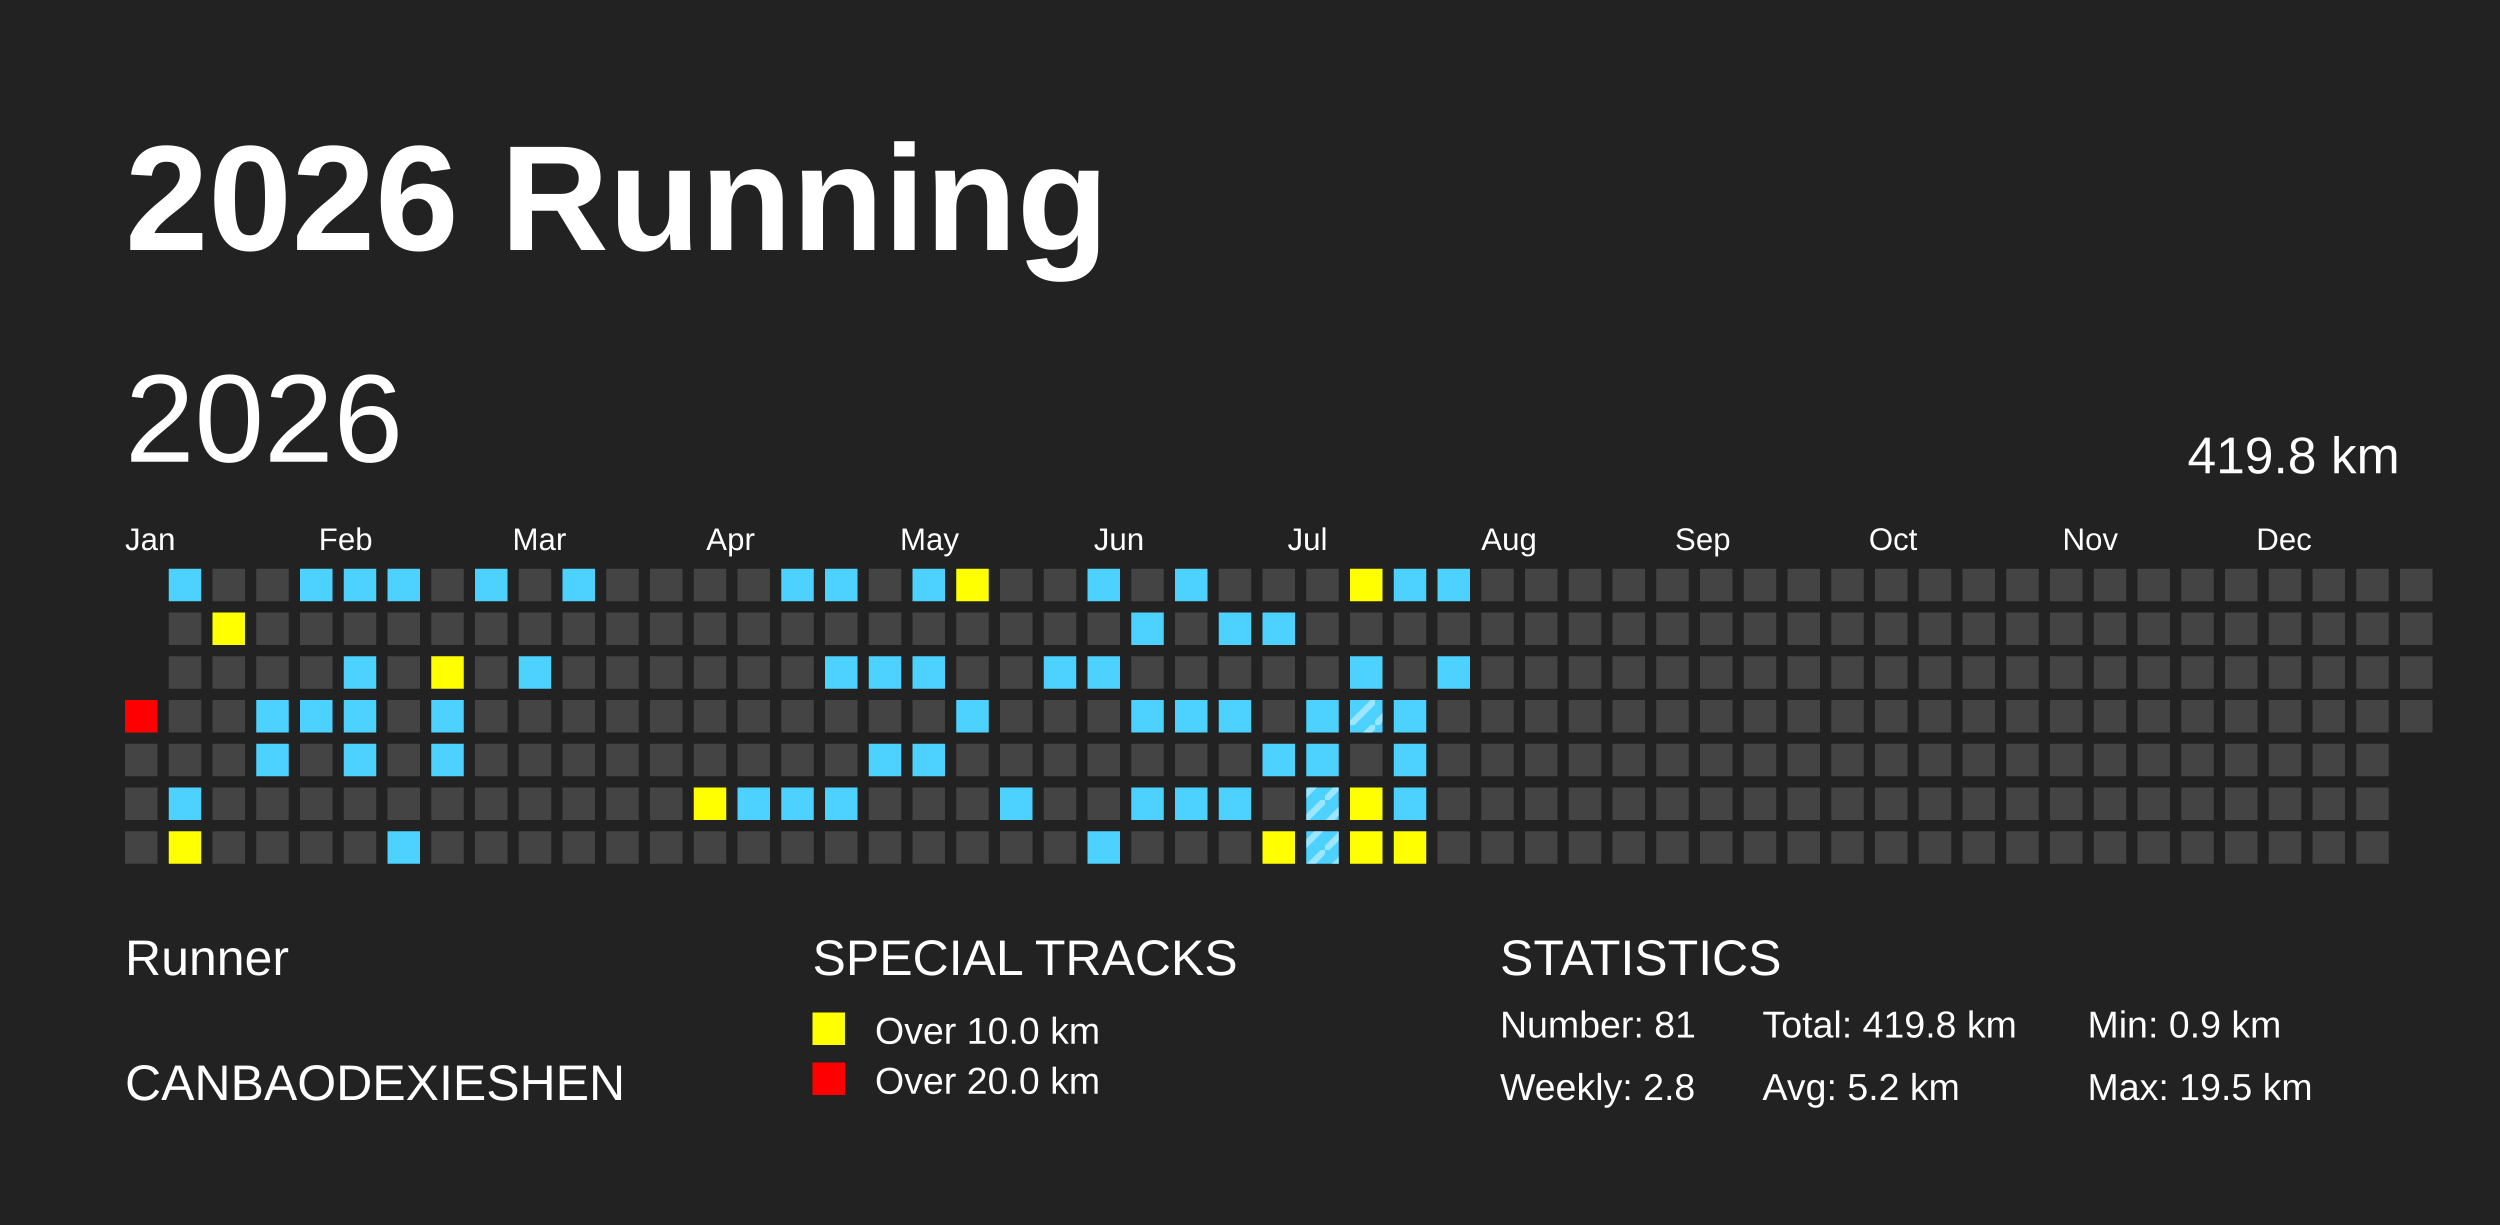
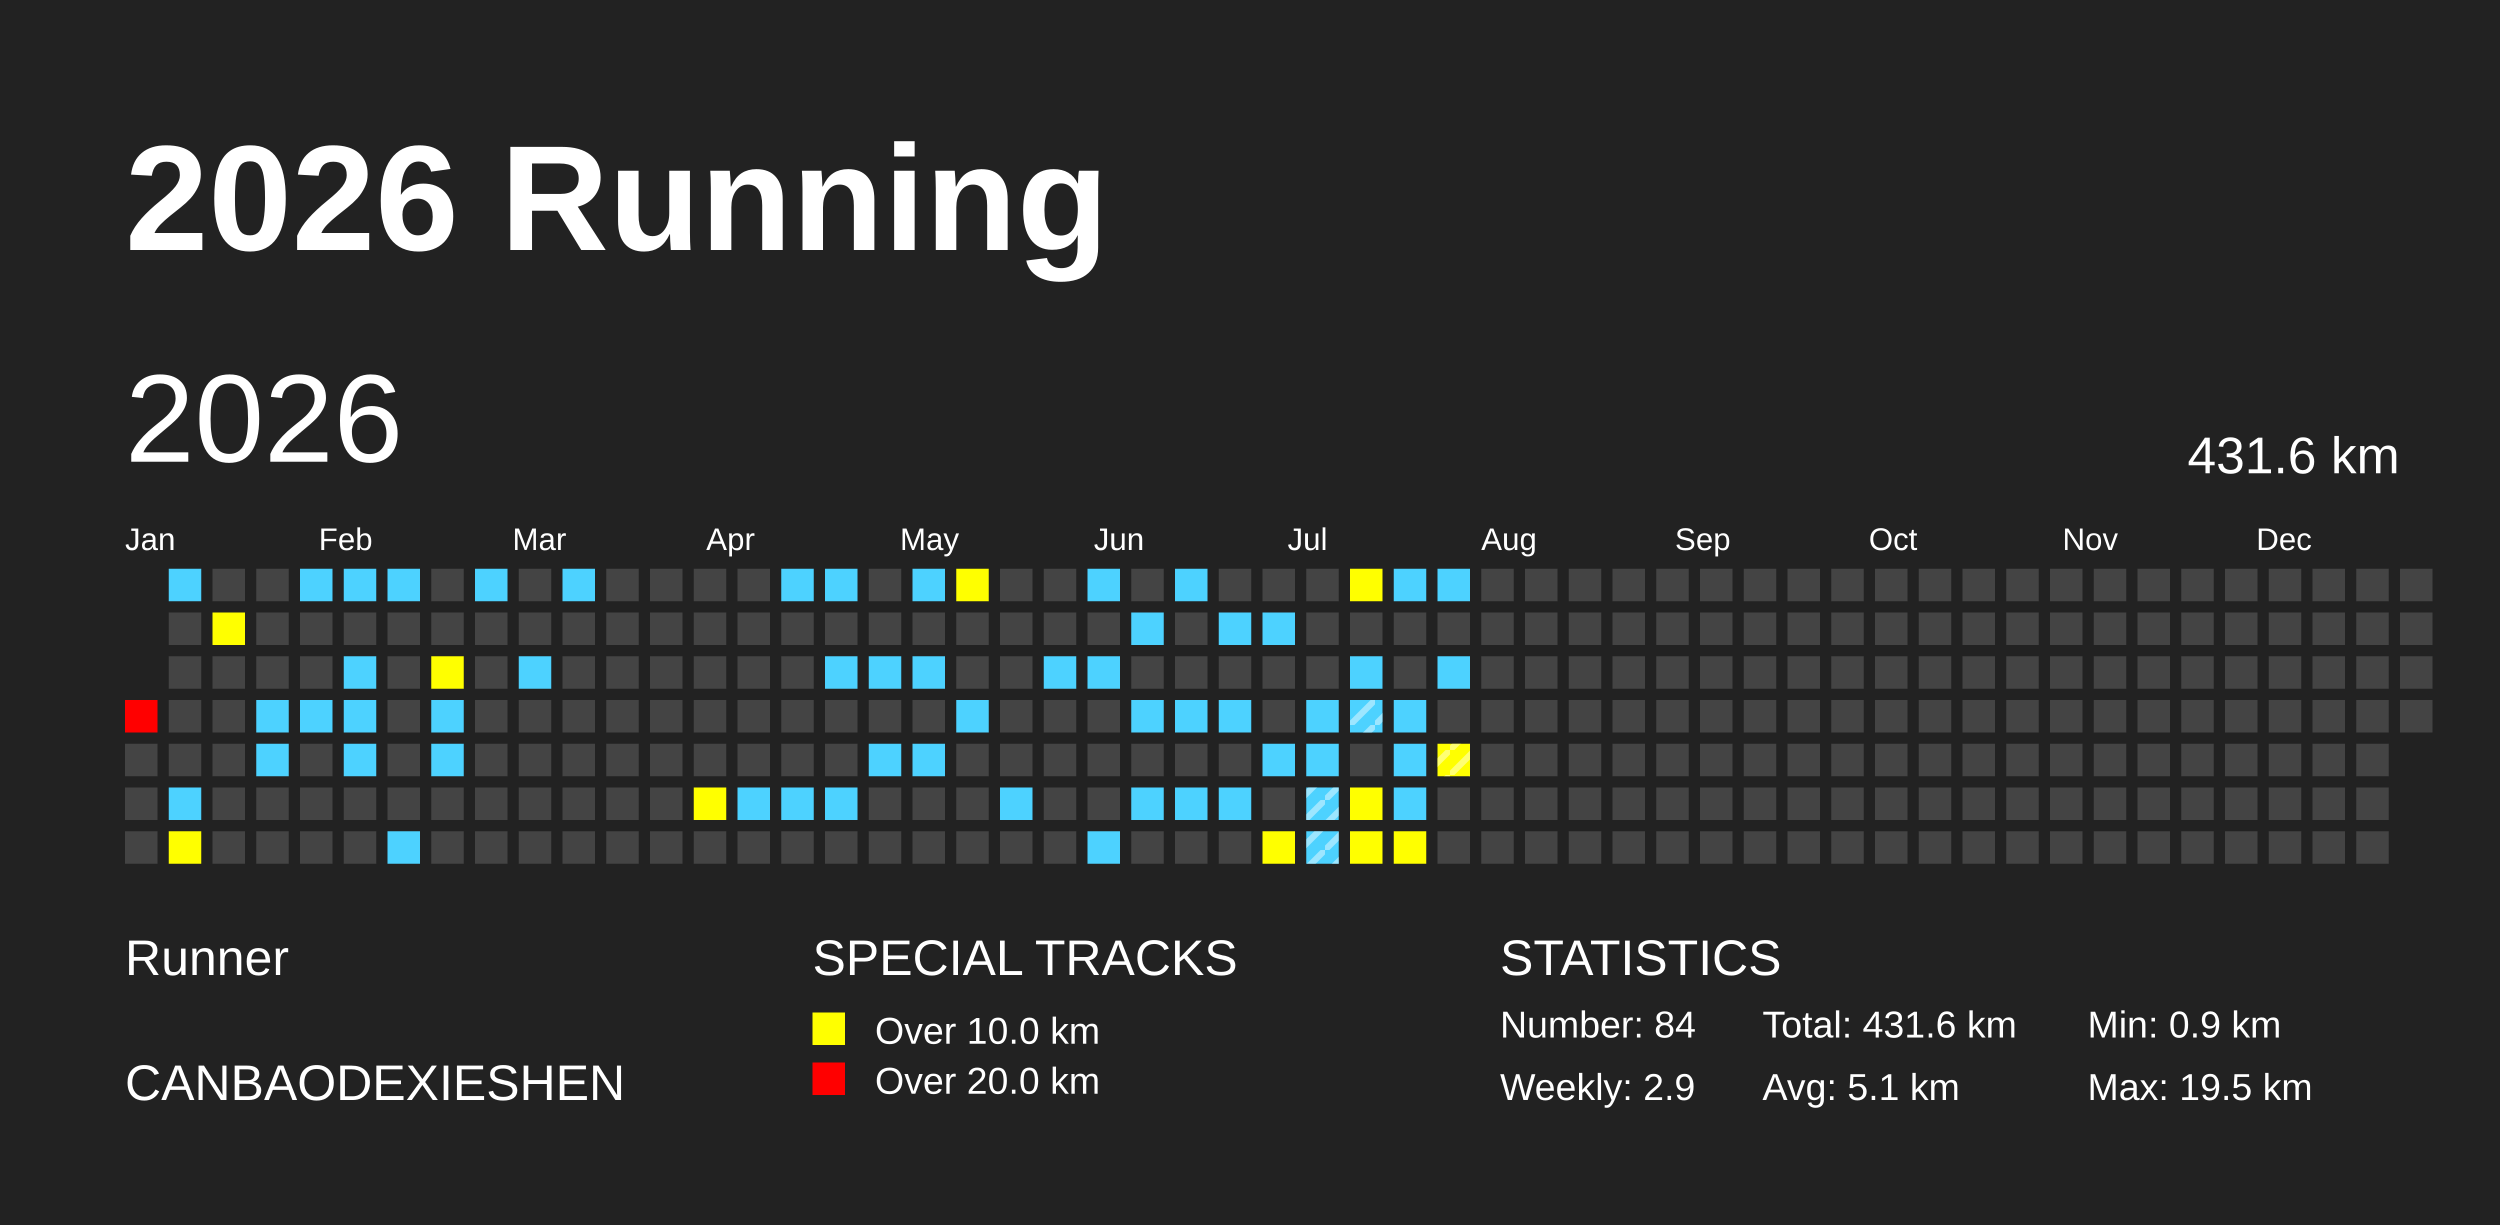
<svg xmlns="http://www.w3.org/2000/svg" baseProfile="full" height="98mm" version="1.1" viewBox="0,0,200,98" width="200mm">
  <defs>
    <pattern height="2" id="indoor-stripe" patternUnits="userSpaceOnUse" width="2">
      <line stroke="white" stroke-opacity="0.45" stroke-width="0.5" x1="0" x2="2" y1="2" y2="0" />
    </pattern>
  </defs>
  <rect fill="#222222" height="98" width="200" x="0" y="0" />
  <text fill="#FFFFFF" style="font-size:12px; font-family:Arial; font-weight:bold;" x="10" y="20">2026 Running</text>
  <text fill="#FFFFFF" style="font-size:4px; font-family:Arial" x="10" y="78">Runner</text>
  <text fill="#FFFFFF" style="font-size:4px; font-family:Arial" x="10" y="88">CANBAODEXIESHEN</text>
  <text fill="#FFFFFF" style="font-size:4px; font-family:Arial" x="65" y="78">SPECIAL TRACKS</text>
  <rect fill="yellow" height="2.6" width="2.6" x="65" y="81" />
  <text fill="#FFFFFF" style="font-size:3px; font-family:Arial" x="70" y="83.5">Over 10.0 km</text>
  <rect fill="red" height="2.6" width="2.6" x="65" y="85" />
  <text fill="#FFFFFF" style="font-size:3px; font-family:Arial" x="70" y="87.5">Over 20.0 km</text>
  <text fill="#FFFFFF" style="font-size:4px; font-family:Arial" x="120" y="78">STATISTICS</text>
-   <text fill="#FFFFFF" style="font-size:3px; font-family:Arial" x="120" y="83">Number: 81</text>
-   <text fill="#FFFFFF" style="font-size:3px; font-family:Arial" x="120" y="88">Weekly: 2.8</text>
-   <text fill="#FFFFFF" style="font-size:3px; font-family:Arial" x="141" y="83">Total: 419.8 km</text>
-   <text fill="#FFFFFF" style="font-size:3px; font-family:Arial" x="141" y="88">Avg: 5.2 km</text>
+   <text fill="#FFFFFF" style="font-size:3px; font-family:Arial" x="120" y="83">Number: 84</text>
+   <text fill="#FFFFFF" style="font-size:3px; font-family:Arial" x="120" y="88">Weekly: 2.9</text>
+   <text fill="#FFFFFF" style="font-size:3px; font-family:Arial" x="141" y="83">Total: 431.6 km</text>
+   <text fill="#FFFFFF" style="font-size:3px; font-family:Arial" x="141" y="88">Avg: 5.1 km</text>
  <text fill="#FFFFFF" style="font-size:3px; font-family:Arial" x="167" y="83">Min: 0.9 km</text>
  <text fill="#FFFFFF" style="font-size:3px; font-family:Arial" x="167" y="88">Max: 19.5 km</text>
  <text dominant-baseline="hanging" fill="#FFFFFF" style="font-size:10.0px; font-family:Arial;" x="10" y="30">2026</text>
-   <text dominant-baseline="hanging" fill="#FFFFFF" style="font-size:4.125px; font-family:Arial;" x="175" y="35">419.8 km</text>
+   <text dominant-baseline="hanging" fill="#FFFFFF" style="font-size:4.125px; font-family:Arial;" x="175" y="35">431.6 km</text>
  <text fill="#FFFFFF" style="font-size:2.5px; font-family:Arial" x="10.0" y="44">Jan</text>
  <text fill="#FFFFFF" style="font-size:2.5px; font-family:Arial" x="25.5" y="44">Feb</text>
  <text fill="#FFFFFF" style="font-size:2.5px; font-family:Arial" x="41.0" y="44">Mar</text>
  <text fill="#FFFFFF" style="font-size:2.5px; font-family:Arial" x="56.5" y="44">Apr</text>
  <text fill="#FFFFFF" style="font-size:2.5px; font-family:Arial" x="72.0" y="44">May</text>
  <text fill="#FFFFFF" style="font-size:2.5px; font-family:Arial" x="87.5" y="44">Jun</text>
  <text fill="#FFFFFF" style="font-size:2.5px; font-family:Arial" x="103.0" y="44">Jul</text>
  <text fill="#FFFFFF" style="font-size:2.5px; font-family:Arial" x="118.5" y="44">Aug</text>
  <text fill="#FFFFFF" style="font-size:2.5px; font-family:Arial" x="134.0" y="44">Sep</text>
  <text fill="#FFFFFF" style="font-size:2.5px; font-family:Arial" x="149.5" y="44">Oct</text>
  <text fill="#FFFFFF" style="font-size:2.5px; font-family:Arial" x="165.0" y="44">Nov</text>
  <text fill="#FFFFFF" style="font-size:2.5px; font-family:Arial" x="180.5" y="44">Dec</text>
  <rect fill="red" height="2.6" width="2.6" x="10.0" y="56.0" />
  <rect fill="#444444" height="2.6" width="2.6" x="10.0" y="59.5" />
  <rect fill="#444444" height="2.6" width="2.6" x="10.0" y="63.0" />
  <rect fill="#444444" height="2.6" width="2.6" x="10.0" y="66.5" />
  <rect fill="#4DD2FF" height="2.6" width="2.6" x="13.5" y="45.5" />
  <rect fill="#444444" height="2.6" width="2.6" x="13.5" y="49.0" />
  <rect fill="#444444" height="2.6" width="2.6" x="13.5" y="52.5" />
  <rect fill="#444444" height="2.6" width="2.6" x="13.5" y="56.0" />
  <rect fill="#444444" height="2.6" width="2.6" x="13.5" y="59.5" />
  <rect fill="#4DD2FF" height="2.6" width="2.6" x="13.5" y="63.0" />
  <rect fill="yellow" height="2.6" width="2.6" x="13.5" y="66.5" />
  <rect fill="#444444" height="2.6" width="2.6" x="17.0" y="45.5" />
  <rect fill="yellow" height="2.6" width="2.6" x="17.0" y="49.0" />
  <rect fill="#444444" height="2.6" width="2.6" x="17.0" y="52.5" />
  <rect fill="#444444" height="2.6" width="2.6" x="17.0" y="56.0" />
  <rect fill="#444444" height="2.6" width="2.6" x="17.0" y="59.5" />
  <rect fill="#444444" height="2.6" width="2.6" x="17.0" y="63.0" />
  <rect fill="#444444" height="2.6" width="2.6" x="17.0" y="66.5" />
  <rect fill="#444444" height="2.6" width="2.6" x="20.5" y="45.5" />
  <rect fill="#444444" height="2.6" width="2.6" x="20.5" y="49.0" />
  <rect fill="#444444" height="2.6" width="2.6" x="20.5" y="52.5" />
  <rect fill="#4DD2FF" height="2.6" width="2.6" x="20.5" y="56.0" />
  <rect fill="#4DD2FF" height="2.6" width="2.6" x="20.5" y="59.5" />
  <rect fill="#444444" height="2.6" width="2.6" x="20.5" y="63.0" />
  <rect fill="#444444" height="2.6" width="2.6" x="20.5" y="66.5" />
  <rect fill="#4DD2FF" height="2.6" width="2.6" x="24.0" y="45.5" />
  <rect fill="#444444" height="2.6" width="2.6" x="24.0" y="49.0" />
  <rect fill="#444444" height="2.6" width="2.6" x="24.0" y="52.5" />
  <rect fill="#4DD2FF" height="2.6" width="2.6" x="24.0" y="56.0" />
  <rect fill="#444444" height="2.6" width="2.6" x="24.0" y="59.5" />
  <rect fill="#444444" height="2.6" width="2.6" x="24.0" y="63.0" />
  <rect fill="#444444" height="2.6" width="2.6" x="24.0" y="66.5" />
  <rect fill="#4DD2FF" height="2.6" width="2.6" x="27.5" y="45.5" />
  <rect fill="#444444" height="2.6" width="2.6" x="27.5" y="49.0" />
  <rect fill="#4DD2FF" height="2.6" width="2.6" x="27.5" y="52.5" />
  <rect fill="#4DD2FF" height="2.6" width="2.6" x="27.5" y="56.0" />
  <rect fill="#4DD2FF" height="2.6" width="2.6" x="27.5" y="59.5" />
  <rect fill="#444444" height="2.6" width="2.6" x="27.5" y="63.0" />
  <rect fill="#444444" height="2.6" width="2.6" x="27.5" y="66.5" />
  <rect fill="#4DD2FF" height="2.6" width="2.6" x="31.0" y="45.5" />
  <rect fill="#444444" height="2.6" width="2.6" x="31.0" y="49.0" />
  <rect fill="#444444" height="2.6" width="2.6" x="31.0" y="52.5" />
  <rect fill="#444444" height="2.6" width="2.6" x="31.0" y="56.0" />
  <rect fill="#444444" height="2.6" width="2.6" x="31.0" y="59.5" />
  <rect fill="#444444" height="2.6" width="2.6" x="31.0" y="63.0" />
  <rect fill="#4DD2FF" height="2.6" width="2.6" x="31.0" y="66.5" />
  <rect fill="#444444" height="2.6" width="2.6" x="34.5" y="45.5" />
  <rect fill="#444444" height="2.6" width="2.6" x="34.5" y="49.0" />
  <rect fill="yellow" height="2.6" width="2.6" x="34.5" y="52.5" />
  <rect fill="#4DD2FF" height="2.6" width="2.6" x="34.5" y="56.0" />
  <rect fill="#4DD2FF" height="2.6" width="2.6" x="34.5" y="59.5" />
  <rect fill="#444444" height="2.6" width="2.6" x="34.5" y="63.0" />
  <rect fill="#444444" height="2.6" width="2.6" x="34.5" y="66.5" />
  <rect fill="#4DD2FF" height="2.6" width="2.6" x="38.0" y="45.5" />
  <rect fill="#444444" height="2.6" width="2.6" x="38.0" y="49.0" />
  <rect fill="#444444" height="2.6" width="2.6" x="38.0" y="52.5" />
  <rect fill="#444444" height="2.6" width="2.6" x="38.0" y="56.0" />
  <rect fill="#444444" height="2.6" width="2.6" x="38.0" y="59.5" />
  <rect fill="#444444" height="2.6" width="2.6" x="38.0" y="63.0" />
  <rect fill="#444444" height="2.6" width="2.6" x="38.0" y="66.5" />
  <rect fill="#444444" height="2.6" width="2.6" x="41.5" y="45.5" />
  <rect fill="#444444" height="2.6" width="2.6" x="41.5" y="49.0" />
  <rect fill="#4DD2FF" height="2.6" width="2.6" x="41.5" y="52.5" />
  <rect fill="#444444" height="2.6" width="2.6" x="41.5" y="56.0" />
  <rect fill="#444444" height="2.6" width="2.6" x="41.5" y="59.5" />
  <rect fill="#444444" height="2.6" width="2.6" x="41.5" y="63.0" />
  <rect fill="#444444" height="2.6" width="2.6" x="41.5" y="66.5" />
  <rect fill="#4DD2FF" height="2.6" width="2.6" x="45.0" y="45.5" />
  <rect fill="#444444" height="2.6" width="2.6" x="45.0" y="49.0" />
  <rect fill="#444444" height="2.6" width="2.6" x="45.0" y="52.5" />
  <rect fill="#444444" height="2.6" width="2.6" x="45.0" y="56.0" />
  <rect fill="#444444" height="2.6" width="2.6" x="45.0" y="59.5" />
  <rect fill="#444444" height="2.6" width="2.6" x="45.0" y="63.0" />
  <rect fill="#444444" height="2.6" width="2.6" x="45.0" y="66.5" />
  <rect fill="#444444" height="2.6" width="2.6" x="48.5" y="45.5" />
  <rect fill="#444444" height="2.6" width="2.6" x="48.5" y="49.0" />
  <rect fill="#444444" height="2.6" width="2.6" x="48.5" y="52.5" />
  <rect fill="#444444" height="2.6" width="2.6" x="48.5" y="56.0" />
  <rect fill="#444444" height="2.6" width="2.6" x="48.5" y="59.5" />
  <rect fill="#444444" height="2.6" width="2.6" x="48.5" y="63.0" />
  <rect fill="#444444" height="2.6" width="2.6" x="48.5" y="66.5" />
  <rect fill="#444444" height="2.6" width="2.6" x="52.0" y="45.5" />
  <rect fill="#444444" height="2.6" width="2.6" x="52.0" y="49.0" />
  <rect fill="#444444" height="2.6" width="2.6" x="52.0" y="52.5" />
  <rect fill="#444444" height="2.6" width="2.6" x="52.0" y="56.0" />
  <rect fill="#444444" height="2.6" width="2.6" x="52.0" y="59.5" />
  <rect fill="#444444" height="2.6" width="2.6" x="52.0" y="63.0" />
  <rect fill="#444444" height="2.6" width="2.6" x="52.0" y="66.5" />
  <rect fill="#444444" height="2.6" width="2.6" x="55.5" y="45.5" />
  <rect fill="#444444" height="2.6" width="2.6" x="55.5" y="49.0" />
  <rect fill="#444444" height="2.6" width="2.6" x="55.5" y="52.5" />
  <rect fill="#444444" height="2.6" width="2.6" x="55.5" y="56.0" />
  <rect fill="#444444" height="2.6" width="2.6" x="55.5" y="59.5" />
  <rect fill="yellow" height="2.6" width="2.6" x="55.5" y="63.0" />
  <rect fill="#444444" height="2.6" width="2.6" x="55.5" y="66.5" />
  <rect fill="#444444" height="2.6" width="2.6" x="59.0" y="45.5" />
  <rect fill="#444444" height="2.6" width="2.6" x="59.0" y="49.0" />
  <rect fill="#444444" height="2.6" width="2.6" x="59.0" y="52.5" />
  <rect fill="#444444" height="2.6" width="2.6" x="59.0" y="56.0" />
  <rect fill="#444444" height="2.6" width="2.6" x="59.0" y="59.5" />
  <rect fill="#4DD2FF" height="2.6" width="2.6" x="59.0" y="63.0" />
  <rect fill="#444444" height="2.6" width="2.6" x="59.0" y="66.5" />
  <rect fill="#4DD2FF" height="2.6" width="2.6" x="62.5" y="45.5" />
  <rect fill="#444444" height="2.6" width="2.6" x="62.5" y="49.0" />
  <rect fill="#444444" height="2.6" width="2.6" x="62.5" y="52.5" />
  <rect fill="#444444" height="2.6" width="2.6" x="62.5" y="56.0" />
  <rect fill="#444444" height="2.6" width="2.6" x="62.5" y="59.5" />
  <rect fill="#4DD2FF" height="2.6" width="2.6" x="62.5" y="63.0" />
  <rect fill="#444444" height="2.6" width="2.6" x="62.5" y="66.5" />
  <rect fill="#4DD2FF" height="2.6" width="2.6" x="66.0" y="45.5" />
  <rect fill="#444444" height="2.6" width="2.6" x="66.0" y="49.0" />
  <rect fill="#4DD2FF" height="2.6" width="2.6" x="66.0" y="52.5" />
  <rect fill="#444444" height="2.6" width="2.6" x="66.0" y="56.0" />
  <rect fill="#444444" height="2.6" width="2.6" x="66.0" y="59.5" />
  <rect fill="#4DD2FF" height="2.6" width="2.6" x="66.0" y="63.0" />
  <rect fill="#444444" height="2.6" width="2.6" x="66.0" y="66.5" />
  <rect fill="#444444" height="2.6" width="2.6" x="69.5" y="45.5" />
  <rect fill="#444444" height="2.6" width="2.6" x="69.5" y="49.0" />
  <rect fill="#4DD2FF" height="2.6" width="2.6" x="69.5" y="52.5" />
  <rect fill="#444444" height="2.6" width="2.6" x="69.5" y="56.0" />
  <rect fill="#4DD2FF" height="2.6" width="2.6" x="69.5" y="59.5" />
  <rect fill="#444444" height="2.6" width="2.6" x="69.5" y="63.0" />
  <rect fill="#444444" height="2.6" width="2.6" x="69.5" y="66.5" />
  <rect fill="#4DD2FF" height="2.6" width="2.6" x="73.0" y="45.5" />
  <rect fill="#444444" height="2.6" width="2.6" x="73.0" y="49.0" />
  <rect fill="#4DD2FF" height="2.6" width="2.6" x="73.0" y="52.5" />
  <rect fill="#444444" height="2.6" width="2.6" x="73.0" y="56.0" />
  <rect fill="#4DD2FF" height="2.6" width="2.6" x="73.0" y="59.5" />
  <rect fill="#444444" height="2.6" width="2.6" x="73.0" y="63.0" />
  <rect fill="#444444" height="2.6" width="2.6" x="73.0" y="66.5" />
  <rect fill="yellow" height="2.6" width="2.6" x="76.5" y="45.5" />
  <rect fill="#444444" height="2.6" width="2.6" x="76.5" y="49.0" />
  <rect fill="#444444" height="2.6" width="2.6" x="76.5" y="52.5" />
  <rect fill="#4DD2FF" height="2.6" width="2.6" x="76.5" y="56.0" />
  <rect fill="#444444" height="2.6" width="2.6" x="76.5" y="59.5" />
  <rect fill="#444444" height="2.6" width="2.6" x="76.5" y="63.0" />
  <rect fill="#444444" height="2.6" width="2.6" x="76.5" y="66.5" />
  <rect fill="#444444" height="2.6" width="2.6" x="80.0" y="45.5" />
  <rect fill="#444444" height="2.6" width="2.6" x="80.0" y="49.0" />
  <rect fill="#444444" height="2.6" width="2.6" x="80.0" y="52.5" />
  <rect fill="#444444" height="2.6" width="2.6" x="80.0" y="56.0" />
  <rect fill="#444444" height="2.6" width="2.6" x="80.0" y="59.5" />
  <rect fill="#4DD2FF" height="2.6" width="2.6" x="80.0" y="63.0" />
  <rect fill="#444444" height="2.6" width="2.6" x="80.0" y="66.5" />
  <rect fill="#444444" height="2.6" width="2.6" x="83.5" y="45.5" />
  <rect fill="#444444" height="2.6" width="2.6" x="83.5" y="49.0" />
  <rect fill="#4DD2FF" height="2.6" width="2.6" x="83.5" y="52.5" />
  <rect fill="#444444" height="2.6" width="2.6" x="83.5" y="56.0" />
  <rect fill="#444444" height="2.6" width="2.6" x="83.5" y="59.5" />
  <rect fill="#444444" height="2.6" width="2.6" x="83.5" y="63.0" />
  <rect fill="#444444" height="2.6" width="2.6" x="83.5" y="66.5" />
  <rect fill="#4DD2FF" height="2.6" width="2.6" x="87.0" y="45.5" />
  <rect fill="#444444" height="2.6" width="2.6" x="87.0" y="49.0" />
  <rect fill="#4DD2FF" height="2.6" width="2.6" x="87.0" y="52.5" />
  <rect fill="#444444" height="2.6" width="2.6" x="87.0" y="56.0" />
  <rect fill="#444444" height="2.6" width="2.6" x="87.0" y="59.5" />
  <rect fill="#444444" height="2.6" width="2.6" x="87.0" y="63.0" />
  <rect fill="#4DD2FF" height="2.6" width="2.6" x="87.0" y="66.5" />
  <rect fill="#444444" height="2.6" width="2.6" x="90.5" y="45.5" />
  <rect fill="#4DD2FF" height="2.6" width="2.6" x="90.5" y="49.0" />
  <rect fill="#444444" height="2.6" width="2.6" x="90.5" y="52.5" />
  <rect fill="#4DD2FF" height="2.6" width="2.6" x="90.5" y="56.0" />
  <rect fill="#444444" height="2.6" width="2.6" x="90.5" y="59.5" />
  <rect fill="#4DD2FF" height="2.6" width="2.6" x="90.5" y="63.0" />
  <rect fill="#444444" height="2.6" width="2.6" x="90.5" y="66.5" />
  <rect fill="#4DD2FF" height="2.6" width="2.6" x="94.0" y="45.5" />
  <rect fill="#444444" height="2.6" width="2.6" x="94.0" y="49.0" />
  <rect fill="#444444" height="2.6" width="2.6" x="94.0" y="52.5" />
  <rect fill="#4DD2FF" height="2.6" width="2.6" x="94.0" y="56.0" />
  <rect fill="#444444" height="2.6" width="2.6" x="94.0" y="59.5" />
  <rect fill="#4DD2FF" height="2.6" width="2.6" x="94.0" y="63.0" />
  <rect fill="#444444" height="2.6" width="2.6" x="94.0" y="66.5" />
  <rect fill="#444444" height="2.6" width="2.6" x="97.5" y="45.5" />
  <rect fill="#4DD2FF" height="2.6" width="2.6" x="97.5" y="49.0" />
  <rect fill="#444444" height="2.6" width="2.6" x="97.5" y="52.5" />
  <rect fill="#4DD2FF" height="2.6" width="2.6" x="97.5" y="56.0" />
  <rect fill="#444444" height="2.6" width="2.6" x="97.5" y="59.5" />
  <rect fill="#4DD2FF" height="2.6" width="2.6" x="97.5" y="63.0" />
  <rect fill="#444444" height="2.6" width="2.6" x="97.5" y="66.5" />
  <rect fill="#444444" height="2.6" width="2.6" x="101.0" y="45.5" />
  <rect fill="#4DD2FF" height="2.6" width="2.6" x="101.0" y="49.0" />
  <rect fill="#444444" height="2.6" width="2.6" x="101.0" y="52.5" />
  <rect fill="#444444" height="2.6" width="2.6" x="101.0" y="56.0" />
  <rect fill="#4DD2FF" height="2.6" width="2.6" x="101.0" y="59.5" />
  <rect fill="#444444" height="2.6" width="2.6" x="101.0" y="63.0" />
  <rect fill="yellow" height="2.6" width="2.6" x="101.0" y="66.5" />
  <rect fill="#444444" height="2.6" width="2.6" x="104.5" y="45.5" />
  <rect fill="#444444" height="2.6" width="2.6" x="104.5" y="49.0" />
  <rect fill="#444444" height="2.6" width="2.6" x="104.5" y="52.5" />
  <rect fill="#4DD2FF" height="2.6" width="2.6" x="104.5" y="56.0" />
  <rect fill="#4DD2FF" height="2.6" width="2.6" x="104.5" y="59.5" />
  <rect fill="#4DD2FF" height="2.6" width="2.6" x="104.5" y="63.0" />
  <rect fill="url(#indoor-stripe)" height="2.6" style="pointer-events: none;" width="2.6" x="104.5" y="63.0" />
  <rect fill="#4DD2FF" height="2.6" width="2.6" x="104.5" y="66.5" />
  <rect fill="url(#indoor-stripe)" height="2.6" style="pointer-events: none;" width="2.6" x="104.5" y="66.5" />
  <rect fill="yellow" height="2.6" width="2.6" x="108.0" y="45.5" />
  <rect fill="#444444" height="2.6" width="2.6" x="108.0" y="49.0" />
  <rect fill="#4DD2FF" height="2.6" width="2.6" x="108.0" y="52.5" />
  <rect fill="#4DD2FF" height="2.6" width="2.6" x="108.0" y="56.0" />
  <rect fill="url(#indoor-stripe)" height="2.6" style="pointer-events: none;" width="2.6" x="108.0" y="56.0" />
  <rect fill="#444444" height="2.6" width="2.6" x="108.0" y="59.5" />
  <rect fill="yellow" height="2.6" width="2.6" x="108.0" y="63.0" />
  <rect fill="yellow" height="2.6" width="2.6" x="108.0" y="66.5" />
  <rect fill="#4DD2FF" height="2.6" width="2.6" x="111.5" y="45.5" />
  <rect fill="#444444" height="2.6" width="2.6" x="111.5" y="49.0" />
  <rect fill="#444444" height="2.6" width="2.6" x="111.5" y="52.5" />
  <rect fill="#4DD2FF" height="2.6" width="2.6" x="111.5" y="56.0" />
  <rect fill="#4DD2FF" height="2.6" width="2.6" x="111.5" y="59.5" />
  <rect fill="#4DD2FF" height="2.6" width="2.6" x="111.5" y="63.0" />
  <rect fill="yellow" height="2.6" width="2.6" x="111.5" y="66.5" />
  <rect fill="#4DD2FF" height="2.6" width="2.6" x="115.0" y="45.5" />
  <rect fill="#444444" height="2.6" width="2.6" x="115.0" y="49.0" />
  <rect fill="#4DD2FF" height="2.6" width="2.6" x="115.0" y="52.5" />
  <rect fill="#444444" height="2.6" width="2.6" x="115.0" y="56.0" />
-   <rect fill="#444444" height="2.6" width="2.6" x="115.0" y="59.5" />
+   <rect fill="yellow" height="2.6" width="2.6" x="115.0" y="59.5" />
+   <rect fill="url(#indoor-stripe)" height="2.6" style="pointer-events: none;" width="2.6" x="115.0" y="59.5" />
  <rect fill="#444444" height="2.6" width="2.6" x="115.0" y="63.0" />
  <rect fill="#444444" height="2.6" width="2.6" x="115.0" y="66.5" />
  <rect fill="#444444" height="2.6" width="2.6" x="118.5" y="45.5" />
  <rect fill="#444444" height="2.6" width="2.6" x="118.5" y="49.0" />
  <rect fill="#444444" height="2.6" width="2.6" x="118.5" y="52.5" />
  <rect fill="#444444" height="2.6" width="2.6" x="118.5" y="56.0" />
  <rect fill="#444444" height="2.6" width="2.6" x="118.5" y="59.5" />
  <rect fill="#444444" height="2.6" width="2.6" x="118.5" y="63.0" />
  <rect fill="#444444" height="2.6" width="2.6" x="118.5" y="66.5" />
  <rect fill="#444444" height="2.6" width="2.6" x="122.0" y="45.5" />
  <rect fill="#444444" height="2.6" width="2.6" x="122.0" y="49.0" />
  <rect fill="#444444" height="2.6" width="2.6" x="122.0" y="52.5" />
  <rect fill="#444444" height="2.6" width="2.6" x="122.0" y="56.0" />
  <rect fill="#444444" height="2.6" width="2.6" x="122.0" y="59.5" />
  <rect fill="#444444" height="2.6" width="2.6" x="122.0" y="63.0" />
  <rect fill="#444444" height="2.6" width="2.6" x="122.0" y="66.5" />
  <rect fill="#444444" height="2.6" width="2.6" x="125.5" y="45.5" />
  <rect fill="#444444" height="2.6" width="2.6" x="125.5" y="49.0" />
  <rect fill="#444444" height="2.6" width="2.6" x="125.5" y="52.5" />
  <rect fill="#444444" height="2.6" width="2.6" x="125.5" y="56.0" />
  <rect fill="#444444" height="2.6" width="2.6" x="125.5" y="59.5" />
  <rect fill="#444444" height="2.6" width="2.6" x="125.5" y="63.0" />
  <rect fill="#444444" height="2.6" width="2.6" x="125.5" y="66.5" />
  <rect fill="#444444" height="2.6" width="2.6" x="129.0" y="45.5" />
  <rect fill="#444444" height="2.6" width="2.6" x="129.0" y="49.0" />
  <rect fill="#444444" height="2.6" width="2.6" x="129.0" y="52.5" />
  <rect fill="#444444" height="2.6" width="2.6" x="129.0" y="56.0" />
  <rect fill="#444444" height="2.6" width="2.6" x="129.0" y="59.5" />
  <rect fill="#444444" height="2.6" width="2.6" x="129.0" y="63.0" />
  <rect fill="#444444" height="2.6" width="2.6" x="129.0" y="66.5" />
  <rect fill="#444444" height="2.6" width="2.6" x="132.5" y="45.5" />
  <rect fill="#444444" height="2.6" width="2.6" x="132.5" y="49.0" />
  <rect fill="#444444" height="2.6" width="2.6" x="132.5" y="52.5" />
  <rect fill="#444444" height="2.6" width="2.6" x="132.5" y="56.0" />
  <rect fill="#444444" height="2.6" width="2.6" x="132.5" y="59.5" />
  <rect fill="#444444" height="2.6" width="2.6" x="132.5" y="63.0" />
  <rect fill="#444444" height="2.6" width="2.6" x="132.5" y="66.5" />
  <rect fill="#444444" height="2.6" width="2.6" x="136.0" y="45.5" />
  <rect fill="#444444" height="2.6" width="2.6" x="136.0" y="49.0" />
  <rect fill="#444444" height="2.6" width="2.6" x="136.0" y="52.5" />
  <rect fill="#444444" height="2.6" width="2.6" x="136.0" y="56.0" />
  <rect fill="#444444" height="2.6" width="2.6" x="136.0" y="59.5" />
  <rect fill="#444444" height="2.6" width="2.6" x="136.0" y="63.0" />
  <rect fill="#444444" height="2.6" width="2.6" x="136.0" y="66.5" />
  <rect fill="#444444" height="2.6" width="2.6" x="139.5" y="45.5" />
  <rect fill="#444444" height="2.6" width="2.6" x="139.5" y="49.0" />
  <rect fill="#444444" height="2.6" width="2.6" x="139.5" y="52.5" />
  <rect fill="#444444" height="2.6" width="2.6" x="139.5" y="56.0" />
  <rect fill="#444444" height="2.6" width="2.6" x="139.5" y="59.5" />
  <rect fill="#444444" height="2.6" width="2.6" x="139.5" y="63.0" />
  <rect fill="#444444" height="2.6" width="2.6" x="139.5" y="66.5" />
  <rect fill="#444444" height="2.6" width="2.6" x="143.0" y="45.5" />
  <rect fill="#444444" height="2.6" width="2.6" x="143.0" y="49.0" />
  <rect fill="#444444" height="2.6" width="2.6" x="143.0" y="52.5" />
  <rect fill="#444444" height="2.6" width="2.6" x="143.0" y="56.0" />
  <rect fill="#444444" height="2.6" width="2.6" x="143.0" y="59.5" />
  <rect fill="#444444" height="2.6" width="2.6" x="143.0" y="63.0" />
  <rect fill="#444444" height="2.6" width="2.6" x="143.0" y="66.5" />
  <rect fill="#444444" height="2.6" width="2.6" x="146.5" y="45.5" />
  <rect fill="#444444" height="2.6" width="2.6" x="146.5" y="49.0" />
  <rect fill="#444444" height="2.6" width="2.6" x="146.5" y="52.5" />
  <rect fill="#444444" height="2.6" width="2.6" x="146.5" y="56.0" />
  <rect fill="#444444" height="2.6" width="2.6" x="146.5" y="59.5" />
  <rect fill="#444444" height="2.6" width="2.6" x="146.5" y="63.0" />
  <rect fill="#444444" height="2.6" width="2.6" x="146.5" y="66.5" />
  <rect fill="#444444" height="2.6" width="2.6" x="150.0" y="45.5" />
  <rect fill="#444444" height="2.6" width="2.6" x="150.0" y="49.0" />
  <rect fill="#444444" height="2.6" width="2.6" x="150.0" y="52.5" />
  <rect fill="#444444" height="2.6" width="2.6" x="150.0" y="56.0" />
  <rect fill="#444444" height="2.6" width="2.6" x="150.0" y="59.5" />
  <rect fill="#444444" height="2.6" width="2.6" x="150.0" y="63.0" />
  <rect fill="#444444" height="2.6" width="2.6" x="150.0" y="66.5" />
  <rect fill="#444444" height="2.6" width="2.6" x="153.5" y="45.5" />
  <rect fill="#444444" height="2.6" width="2.6" x="153.5" y="49.0" />
  <rect fill="#444444" height="2.6" width="2.6" x="153.5" y="52.5" />
  <rect fill="#444444" height="2.6" width="2.6" x="153.5" y="56.0" />
  <rect fill="#444444" height="2.6" width="2.6" x="153.5" y="59.5" />
  <rect fill="#444444" height="2.6" width="2.6" x="153.5" y="63.0" />
  <rect fill="#444444" height="2.6" width="2.6" x="153.5" y="66.5" />
  <rect fill="#444444" height="2.6" width="2.6" x="157.0" y="45.5" />
  <rect fill="#444444" height="2.6" width="2.6" x="157.0" y="49.0" />
  <rect fill="#444444" height="2.6" width="2.6" x="157.0" y="52.5" />
  <rect fill="#444444" height="2.6" width="2.6" x="157.0" y="56.0" />
  <rect fill="#444444" height="2.6" width="2.6" x="157.0" y="59.5" />
  <rect fill="#444444" height="2.6" width="2.6" x="157.0" y="63.0" />
  <rect fill="#444444" height="2.6" width="2.6" x="157.0" y="66.5" />
  <rect fill="#444444" height="2.6" width="2.6" x="160.5" y="45.5" />
  <rect fill="#444444" height="2.6" width="2.6" x="160.5" y="49.0" />
  <rect fill="#444444" height="2.6" width="2.6" x="160.5" y="52.5" />
  <rect fill="#444444" height="2.6" width="2.6" x="160.5" y="56.0" />
  <rect fill="#444444" height="2.6" width="2.6" x="160.5" y="59.5" />
  <rect fill="#444444" height="2.6" width="2.6" x="160.5" y="63.0" />
  <rect fill="#444444" height="2.6" width="2.6" x="160.5" y="66.5" />
  <rect fill="#444444" height="2.6" width="2.6" x="164.0" y="45.5" />
  <rect fill="#444444" height="2.6" width="2.6" x="164.0" y="49.0" />
  <rect fill="#444444" height="2.6" width="2.6" x="164.0" y="52.5" />
  <rect fill="#444444" height="2.6" width="2.6" x="164.0" y="56.0" />
  <rect fill="#444444" height="2.6" width="2.6" x="164.0" y="59.5" />
  <rect fill="#444444" height="2.6" width="2.6" x="164.0" y="63.0" />
  <rect fill="#444444" height="2.6" width="2.6" x="164.0" y="66.5" />
  <rect fill="#444444" height="2.6" width="2.6" x="167.5" y="45.5" />
  <rect fill="#444444" height="2.6" width="2.6" x="167.5" y="49.0" />
  <rect fill="#444444" height="2.6" width="2.6" x="167.5" y="52.5" />
  <rect fill="#444444" height="2.6" width="2.6" x="167.5" y="56.0" />
  <rect fill="#444444" height="2.6" width="2.6" x="167.5" y="59.5" />
  <rect fill="#444444" height="2.6" width="2.6" x="167.5" y="63.0" />
  <rect fill="#444444" height="2.6" width="2.6" x="167.5" y="66.5" />
  <rect fill="#444444" height="2.6" width="2.6" x="171.0" y="45.5" />
  <rect fill="#444444" height="2.6" width="2.6" x="171.0" y="49.0" />
  <rect fill="#444444" height="2.6" width="2.6" x="171.0" y="52.5" />
  <rect fill="#444444" height="2.6" width="2.6" x="171.0" y="56.0" />
  <rect fill="#444444" height="2.6" width="2.6" x="171.0" y="59.5" />
  <rect fill="#444444" height="2.6" width="2.6" x="171.0" y="63.0" />
  <rect fill="#444444" height="2.6" width="2.6" x="171.0" y="66.5" />
  <rect fill="#444444" height="2.6" width="2.6" x="174.5" y="45.5" />
  <rect fill="#444444" height="2.6" width="2.6" x="174.5" y="49.0" />
  <rect fill="#444444" height="2.6" width="2.6" x="174.5" y="52.5" />
  <rect fill="#444444" height="2.6" width="2.6" x="174.5" y="56.0" />
  <rect fill="#444444" height="2.6" width="2.6" x="174.5" y="59.5" />
  <rect fill="#444444" height="2.6" width="2.6" x="174.5" y="63.0" />
  <rect fill="#444444" height="2.6" width="2.6" x="174.5" y="66.5" />
  <rect fill="#444444" height="2.6" width="2.6" x="178.0" y="45.5" />
  <rect fill="#444444" height="2.6" width="2.6" x="178.0" y="49.0" />
  <rect fill="#444444" height="2.6" width="2.6" x="178.0" y="52.5" />
  <rect fill="#444444" height="2.6" width="2.6" x="178.0" y="56.0" />
  <rect fill="#444444" height="2.6" width="2.6" x="178.0" y="59.5" />
  <rect fill="#444444" height="2.6" width="2.6" x="178.0" y="63.0" />
  <rect fill="#444444" height="2.6" width="2.6" x="178.0" y="66.5" />
  <rect fill="#444444" height="2.6" width="2.6" x="181.5" y="45.5" />
  <rect fill="#444444" height="2.6" width="2.6" x="181.5" y="49.0" />
  <rect fill="#444444" height="2.6" width="2.6" x="181.5" y="52.5" />
  <rect fill="#444444" height="2.6" width="2.6" x="181.5" y="56.0" />
  <rect fill="#444444" height="2.6" width="2.6" x="181.5" y="59.5" />
  <rect fill="#444444" height="2.6" width="2.6" x="181.5" y="63.0" />
  <rect fill="#444444" height="2.6" width="2.6" x="181.5" y="66.5" />
  <rect fill="#444444" height="2.6" width="2.6" x="185.0" y="45.5" />
  <rect fill="#444444" height="2.6" width="2.6" x="185.0" y="49.0" />
  <rect fill="#444444" height="2.6" width="2.6" x="185.0" y="52.5" />
  <rect fill="#444444" height="2.6" width="2.6" x="185.0" y="56.0" />
  <rect fill="#444444" height="2.6" width="2.6" x="185.0" y="59.5" />
  <rect fill="#444444" height="2.6" width="2.6" x="185.0" y="63.0" />
  <rect fill="#444444" height="2.6" width="2.6" x="185.0" y="66.5" />
  <rect fill="#444444" height="2.6" width="2.6" x="188.5" y="45.5" />
  <rect fill="#444444" height="2.6" width="2.6" x="188.5" y="49.0" />
  <rect fill="#444444" height="2.6" width="2.6" x="188.5" y="52.5" />
  <rect fill="#444444" height="2.6" width="2.6" x="188.5" y="56.0" />
  <rect fill="#444444" height="2.6" width="2.6" x="188.5" y="59.5" />
  <rect fill="#444444" height="2.6" width="2.6" x="188.5" y="63.0" />
  <rect fill="#444444" height="2.6" width="2.6" x="188.5" y="66.5" />
  <rect fill="#444444" height="2.6" width="2.6" x="192.0" y="45.5" />
  <rect fill="#444444" height="2.6" width="2.6" x="192.0" y="49.0" />
  <rect fill="#444444" height="2.6" width="2.6" x="192.0" y="52.5" />
  <rect fill="#444444" height="2.6" width="2.6" x="192.0" y="56.0" />
</svg>
